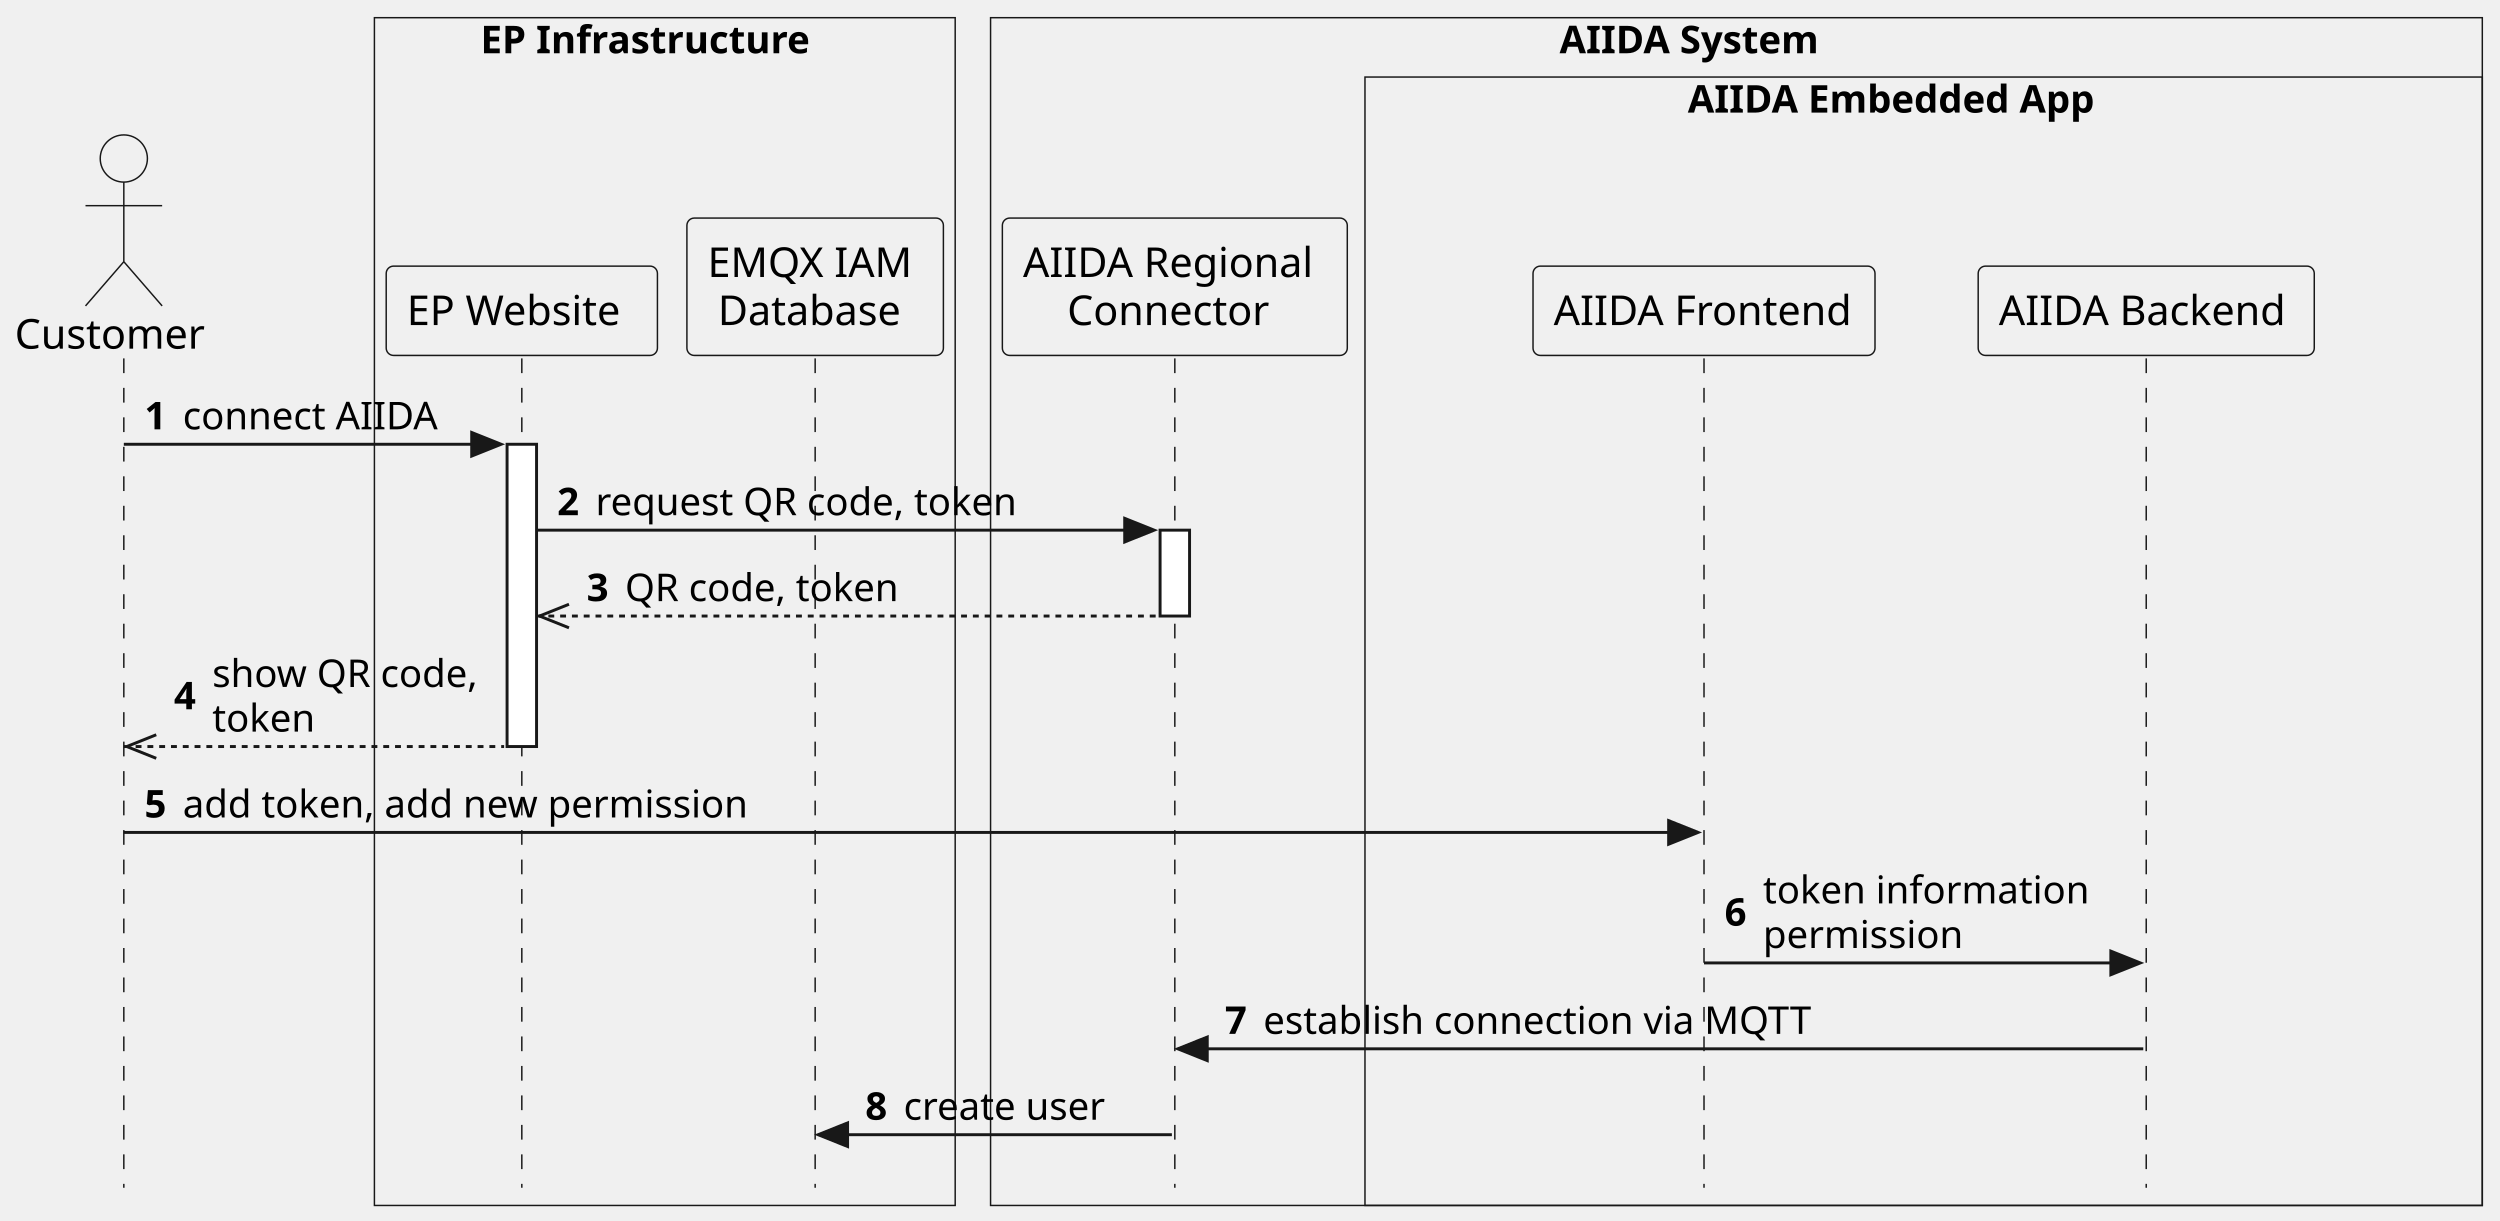
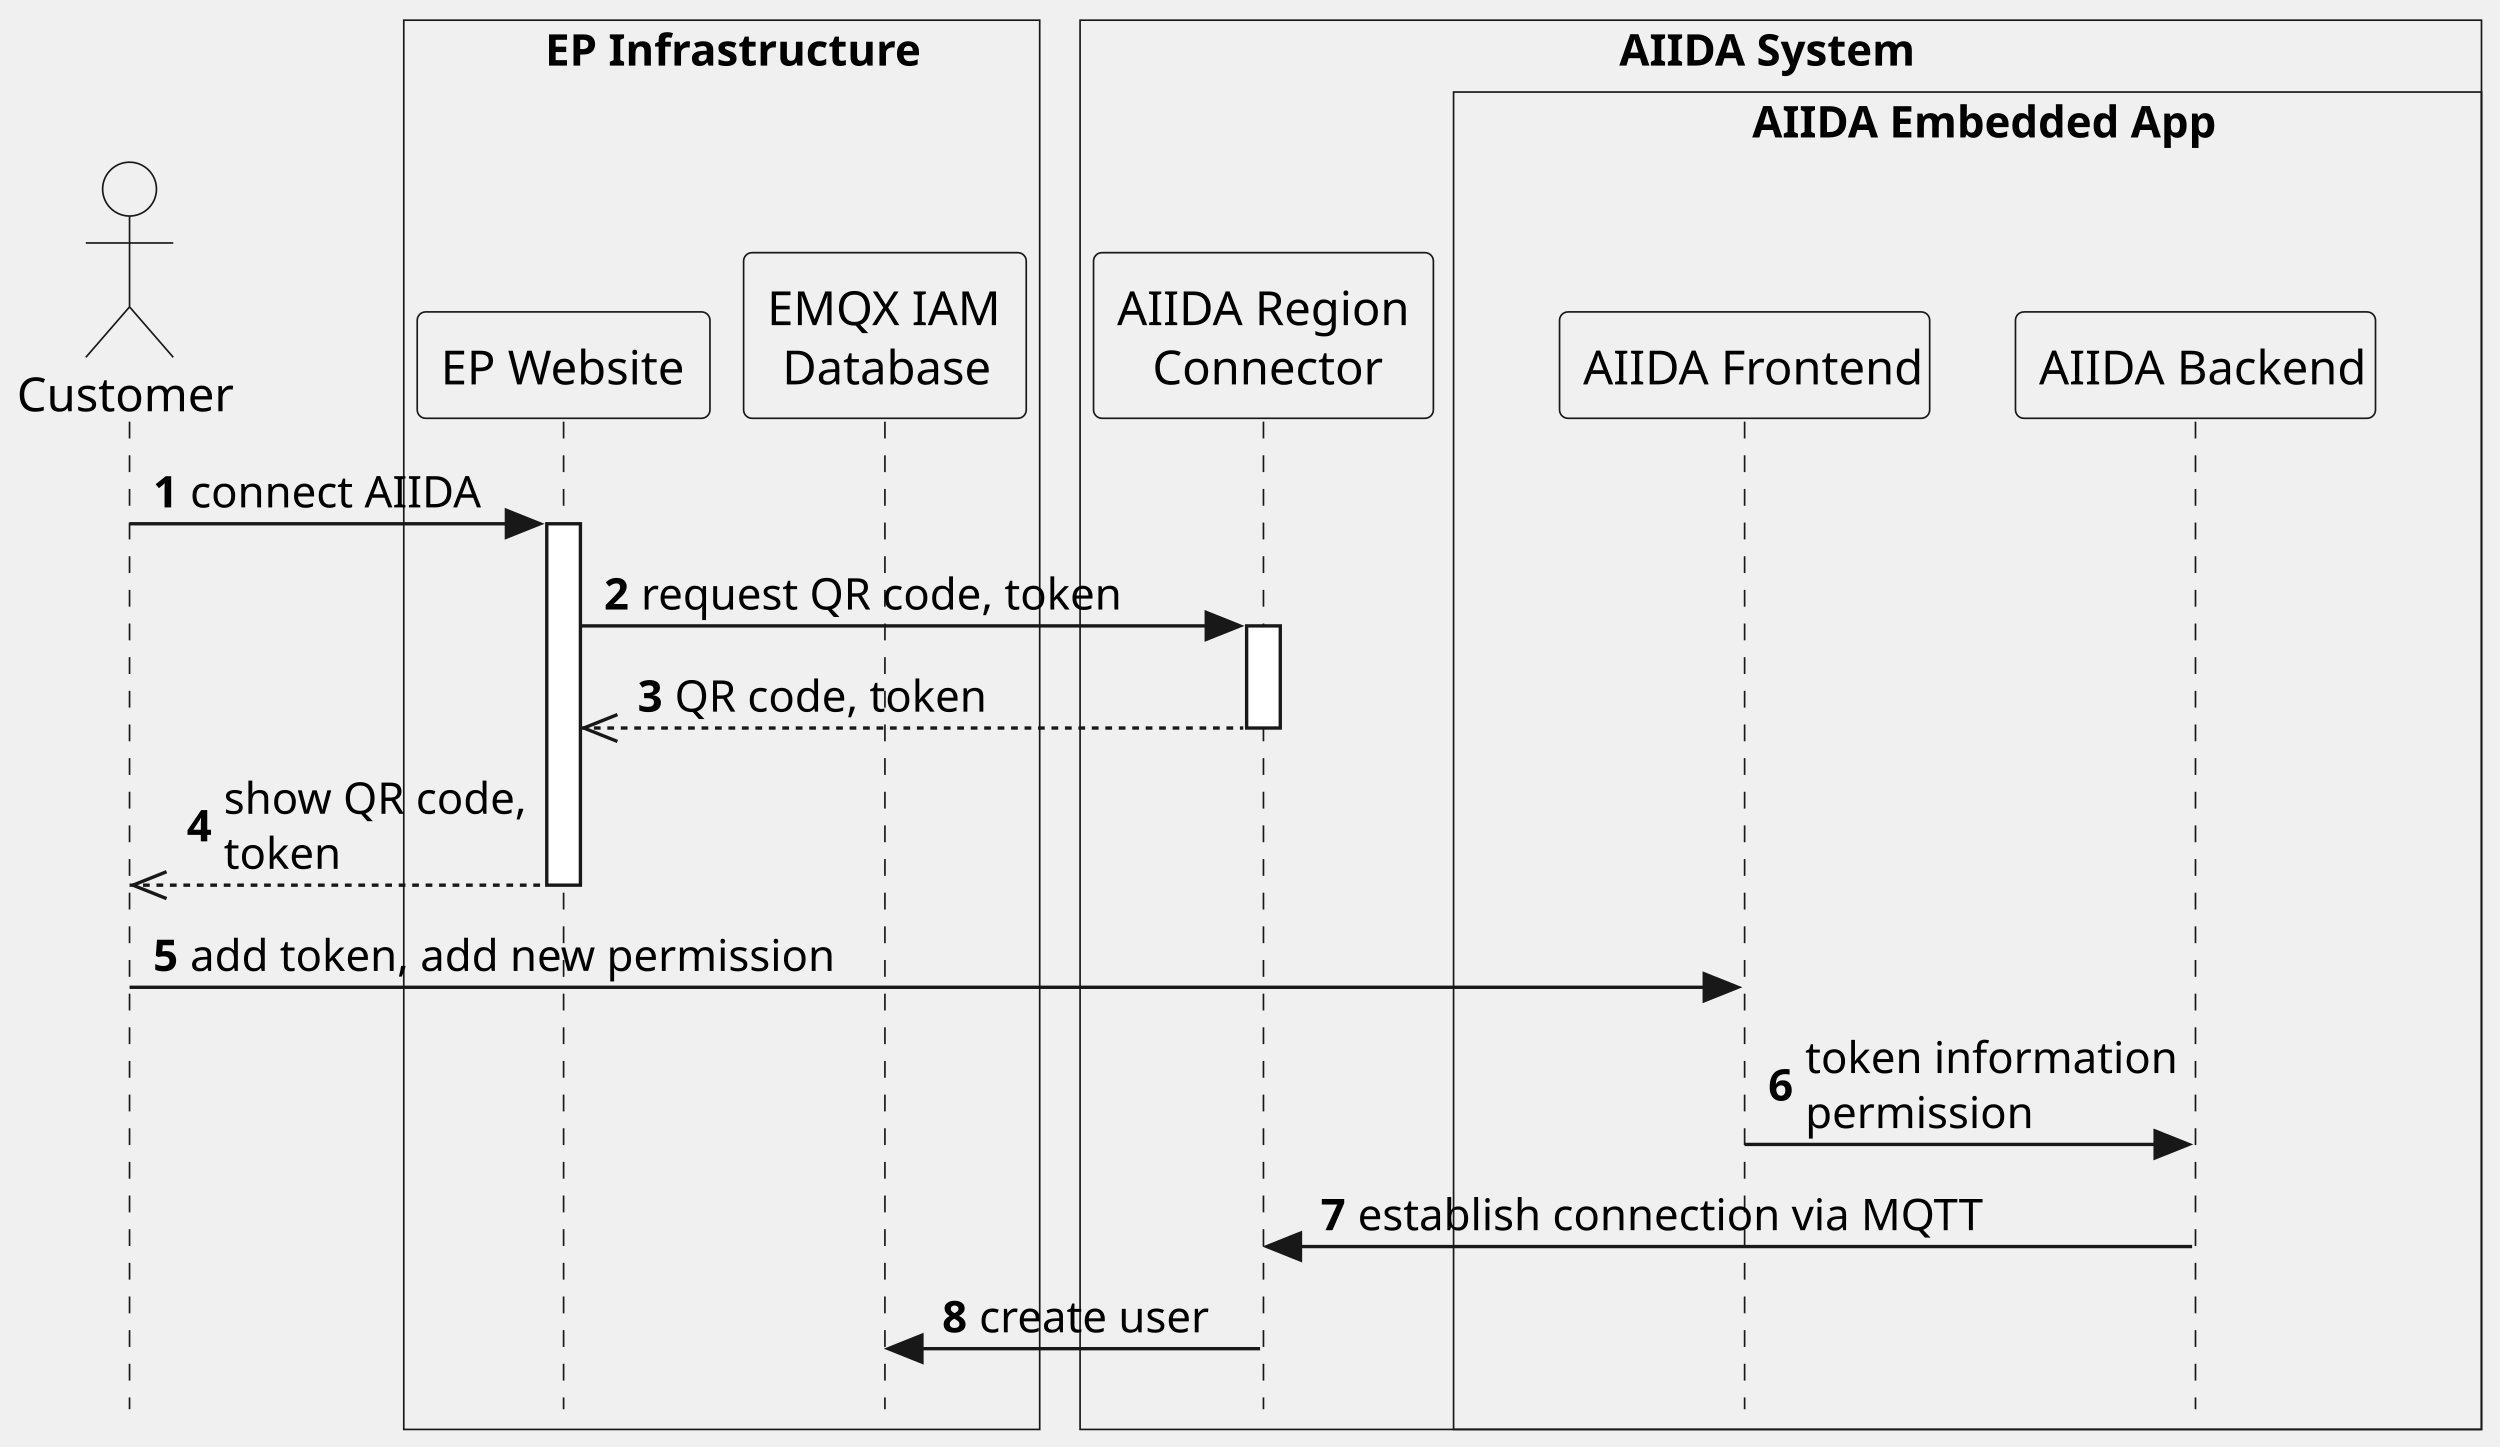
- <svg xmlns="http://www.w3.org/2000/svg" contentStyleType="text/css" height="414px" preserveAspectRatio="none" style="width:848px;height:414px;background:#FFFFFF;" version="1.1" viewBox="0 0 848 414" width="848px" zoomAndPan="magnify">
+ <svg xmlns="http://www.w3.org/2000/svg" contentStyleType="text/css" height="430px" preserveAspectRatio="none" style="width:743px;height:430px;background:#FFFFFF;" version="1.1" viewBox="0 0 743 430" width="743px" zoomAndPan="magnify">
  <defs />
  <g>
-     <rect fill="none" height="402.891" style="stroke:#181818;stroke-width:0.5;" width="197" x="127" y="6" />
-     <text fill="#000000" font-family="sans-serif" font-size="13" font-weight="bold" lengthAdjust="spacing" textLength="125" x="163" y="18.067">EP Infrastructure</text>
-     <rect fill="none" height="402.891" style="stroke:#181818;stroke-width:0.5;" width="506" x="336" y="6" />
-     <text fill="#000000" font-family="sans-serif" font-size="13" font-weight="bold" lengthAdjust="spacing" textLength="98" x="529" y="18.067">AIIDA System</text>
-     <rect fill="none" height="382.758" style="stroke:#181818;stroke-width:0.5;" width="379" x="463" y="26.133" />
-     <text fill="#000000" font-family="sans-serif" font-size="13" font-weight="bold" lengthAdjust="spacing" textLength="160" x="572.5" y="38.2">AIIDA Embedded App</text>
-     <line style="stroke:#181818;stroke-width:0.5;stroke-dasharray:5.0,5.0;" x1="42" x2="42" y1="121.562" y2="402.891" />
-     <line style="stroke:#181818;stroke-width:0.5;stroke-dasharray:5.0,5.0;" x1="177" x2="177" y1="121.562" y2="402.891" />
-     <rect fill="#FFFFFF" height="102.531" style="stroke:#181818;stroke-width:1.0;" width="10" x="172" y="150.695" />
-     <line style="stroke:#181818;stroke-width:0.5;stroke-dasharray:5.0,5.0;" x1="276.5" x2="276.5" y1="121.562" y2="402.891" />
-     <line style="stroke:#181818;stroke-width:0.5;stroke-dasharray:5.0,5.0;" x1="398.5" x2="398.5" y1="121.562" y2="402.891" />
-     <rect fill="#FFFFFF" height="29.133" style="stroke:#181818;stroke-width:1.0;" width="10" x="393.5" y="179.828" />
-     <line style="stroke:#181818;stroke-width:0.5;stroke-dasharray:5.0,5.0;" x1="578" x2="578" y1="121.562" y2="402.891" />
-     <line style="stroke:#181818;stroke-width:0.5;stroke-dasharray:5.0,5.0;" x1="728" x2="728" y1="121.562" y2="402.891" />
-     <text fill="#000000" font-family="sans-serif" font-size="14" lengthAdjust="spacing" textLength="68" x="5" y="118.261">Customer</text>
-     <ellipse cx="42" cy="53.766" fill="none" rx="8" ry="8" style="stroke:#181818;stroke-width:0.5;" />
-     <path d="M42,61.766 L42,88.766 M29,69.766 L55,69.766 M42,88.766 L29,103.766 M42,88.766 L55,103.766 " fill="none" style="stroke:#181818;stroke-width:0.5;" />
-     <rect fill="none" height="30.297" rx="2.5" ry="2.5" style="stroke:#181818;stroke-width:0.5;" width="92" x="131" y="90.266" />
-     <text fill="#000000" font-family="sans-serif" font-size="14" lengthAdjust="spacing" textLength="78" x="138" y="110.261">EP Website</text>
-     <rect fill="none" height="46.594" rx="2.5" ry="2.5" style="stroke:#181818;stroke-width:0.5;" width="87" x="233" y="73.969" />
-     <text fill="#000000" font-family="sans-serif" font-size="14" lengthAdjust="spacing" textLength="69" x="240" y="93.964">EMQX IAM</text>
-     <text fill="#000000" font-family="sans-serif" font-size="14" lengthAdjust="spacing" textLength="66" x="243.5" y="110.261">Database</text>
-     <rect fill="none" height="46.594" rx="2.5" ry="2.5" style="stroke:#181818;stroke-width:0.5;" width="117" x="340" y="73.969" />
-     <text fill="#000000" font-family="sans-serif" font-size="14" lengthAdjust="spacing" textLength="99" x="347" y="93.964">AIIDA Regional</text>
-     <text fill="#000000" font-family="sans-serif" font-size="14" lengthAdjust="spacing" textLength="73" x="362" y="110.261">Connector</text>
-     <rect fill="none" height="30.297" rx="2.5" ry="2.5" style="stroke:#181818;stroke-width:0.5;" width="116" x="520" y="90.266" />
-     <text fill="#000000" font-family="sans-serif" font-size="14" lengthAdjust="spacing" textLength="102" x="527" y="110.261">AIIDA Frontend</text>
-     <rect fill="none" height="30.297" rx="2.5" ry="2.5" style="stroke:#181818;stroke-width:0.5;" width="114" x="671" y="90.266" />
-     <text fill="#000000" font-family="sans-serif" font-size="14" lengthAdjust="spacing" textLength="100" x="678" y="110.261">AIIDA Backend</text>
-     <polygon fill="#181818" points="160,146.695,170,150.695,160,154.695" style="stroke:#181818;stroke-width:1.0;" />
-     <line style="stroke:#181818;stroke-width:1.0;" x1="42" x2="166" y1="150.695" y2="150.695" />
-     <text fill="#000000" font-family="sans-serif" font-size="13" font-weight="bold" lengthAdjust="spacing" textLength="9" x="49" y="145.629">1</text>
-     <text fill="#000000" font-family="sans-serif" font-size="13" lengthAdjust="spacing" textLength="89" x="62" y="145.629">connect AIIDA</text>
-     <polygon fill="#181818" points="381.5,175.828,391.5,179.828,381.5,183.828" style="stroke:#181818;stroke-width:1.0;" />
-     <line style="stroke:#181818;stroke-width:1.0;" x1="182" x2="387.5" y1="179.828" y2="179.828" />
-     <text fill="#000000" font-family="sans-serif" font-size="13" font-weight="bold" lengthAdjust="spacing" textLength="9" x="189" y="174.762">2</text>
-     <text fill="#000000" font-family="sans-serif" font-size="13" lengthAdjust="spacing" textLength="150" x="202" y="174.762">request QR code, token</text>
-     <line style="stroke:#181818;stroke-width:1.0;" x1="183" x2="193" y1="208.961" y2="204.961" />
-     <line style="stroke:#181818;stroke-width:1.0;" x1="183" x2="193" y1="208.961" y2="212.961" />
-     <line style="stroke:#181818;stroke-width:1.0;stroke-dasharray:2.0,2.0;" x1="182" x2="392.5" y1="208.961" y2="208.961" />
-     <text fill="#000000" font-family="sans-serif" font-size="13" font-weight="bold" lengthAdjust="spacing" textLength="9" x="199" y="203.895">3</text>
-     <text fill="#000000" font-family="sans-serif" font-size="13" lengthAdjust="spacing" textLength="97" x="212" y="203.895">QR code, token</text>
-     <line style="stroke:#181818;stroke-width:1.0;" x1="43" x2="53" y1="253.227" y2="249.227" />
-     <line style="stroke:#181818;stroke-width:1.0;" x1="43" x2="53" y1="253.227" y2="257.227" />
-     <line style="stroke:#181818;stroke-width:1.0;stroke-dasharray:2.0,2.0;" x1="42" x2="171" y1="253.227" y2="253.227" />
-     <text fill="#000000" font-family="sans-serif" font-size="13" font-weight="bold" lengthAdjust="spacing" textLength="9" x="59" y="240.594">4</text>
-     <text fill="#000000" font-family="sans-serif" font-size="13" lengthAdjust="spacing" textLength="93" x="72" y="233.028">show QR code,</text>
-     <text fill="#000000" font-family="sans-serif" font-size="13" lengthAdjust="spacing" textLength="36" x="72" y="248.161">token</text>
-     <polygon fill="#181818" points="566,278.359,576,282.359,566,286.359" style="stroke:#181818;stroke-width:1.0;" />
-     <line style="stroke:#181818;stroke-width:1.0;" x1="42" x2="572" y1="282.359" y2="282.359" />
-     <text fill="#000000" font-family="sans-serif" font-size="13" font-weight="bold" lengthAdjust="spacing" textLength="9" x="49" y="277.293">5</text>
-     <text fill="#000000" font-family="sans-serif" font-size="13" lengthAdjust="spacing" textLength="199" x="62" y="277.293">add token, add new permission</text>
-     <polygon fill="#181818" points="716,322.625,726,326.625,716,330.625" style="stroke:#181818;stroke-width:1.0;" />
-     <line style="stroke:#181818;stroke-width:1.0;" x1="578" x2="722" y1="326.625" y2="326.625" />
-     <text fill="#000000" font-family="sans-serif" font-size="13" font-weight="bold" lengthAdjust="spacing" textLength="9" x="585" y="313.993">6</text>
-     <text fill="#000000" font-family="sans-serif" font-size="13" lengthAdjust="spacing" textLength="113" x="598" y="306.426">token information</text>
-     <text fill="#000000" font-family="sans-serif" font-size="13" lengthAdjust="spacing" textLength="70" x="598" y="321.559">permission</text>
-     <polygon fill="#181818" points="409.5,351.758,399.5,355.758,409.5,359.758" style="stroke:#181818;stroke-width:1.0;" />
-     <line style="stroke:#181818;stroke-width:1.0;" x1="403.5" x2="727" y1="355.758" y2="355.758" />
-     <text fill="#000000" font-family="sans-serif" font-size="13" font-weight="bold" lengthAdjust="spacing" textLength="9" x="415.5" y="350.692">7</text>
-     <text fill="#000000" font-family="sans-serif" font-size="13" lengthAdjust="spacing" textLength="192" x="428.5" y="350.692">establish connection via MQTT</text>
-     <polygon fill="#181818" points="287.5,380.891,277.5,384.891,287.5,388.891" style="stroke:#181818;stroke-width:1.0;" />
-     <line style="stroke:#181818;stroke-width:1.0;" x1="281.5" x2="397.5" y1="384.891" y2="384.891" />
-     <text fill="#000000" font-family="sans-serif" font-size="13" font-weight="bold" lengthAdjust="spacing" textLength="9" x="293.5" y="379.825">8</text>
-     <text fill="#000000" font-family="sans-serif" font-size="13" lengthAdjust="spacing" textLength="73" x="306.5" y="379.825">create user</text>
+     <rect fill="none" height="418.828" style="stroke:#181818;stroke-width:0.5;" width="189" x="120" y="6" />
+     <text fill="#000000" font-family="sans-serif" font-size="13" font-weight="bold" lengthAdjust="spacing" textLength="105" x="162" y="19.495">EP Infrastructure</text>
+     <rect fill="none" height="418.828" style="stroke:#181818;stroke-width:0.5;" width="416.5" x="321" y="6" />
+     <text fill="#000000" font-family="sans-serif" font-size="13" font-weight="bold" lengthAdjust="spacing" textLength="85" x="481.25" y="19.495">AIIDA System</text>
+     <rect fill="none" height="397.477" style="stroke:#181818;stroke-width:0.5;" width="305.5" x="432" y="27.352" />
+     <text fill="#000000" font-family="sans-serif" font-size="13" font-weight="bold" lengthAdjust="spacing" textLength="136" x="520.75" y="40.847">AIIDA Embedded App</text>
+     <line style="stroke:#181818;stroke-width:0.5;stroke-dasharray:5.0,5.0;" x1="38.5" x2="38.5" y1="125.312" y2="418.828" />
+     <line style="stroke:#181818;stroke-width:0.5;stroke-dasharray:5.0,5.0;" x1="167.5" x2="167.5" y1="125.312" y2="418.828" />
+     <rect fill="#FFFFFF" height="107.406" style="stroke:#181818;stroke-width:1.0;" width="10" x="162.5" y="155.664" />
+     <line style="stroke:#181818;stroke-width:0.5;stroke-dasharray:5.0,5.0;" x1="263" x2="263" y1="125.312" y2="418.828" />
+     <line style="stroke:#181818;stroke-width:0.5;stroke-dasharray:5.0,5.0;" x1="375.5" x2="375.5" y1="125.312" y2="418.828" />
+     <rect fill="#FFFFFF" height="30.352" style="stroke:#181818;stroke-width:1.0;" width="10" x="370.5" y="186.016" />
+     <line style="stroke:#181818;stroke-width:0.5;stroke-dasharray:5.0,5.0;" x1="518.5" x2="518.5" y1="125.312" y2="418.828" />
+     <line style="stroke:#181818;stroke-width:0.5;stroke-dasharray:5.0,5.0;" x1="652.5" x2="652.5" y1="125.312" y2="418.828" />
+     <text fill="#000000" font-family="sans-serif" font-size="14" lengthAdjust="spacing" textLength="61" x="5" y="122.236">Customer</text>
+     <ellipse cx="38.5" cy="56.203" fill="none" rx="8" ry="8" style="stroke:#181818;stroke-width:0.5;" />
+     <path d="M38.5,64.203 L38.5,91.203 M25.5,72.203 L51.5,72.203 M38.5,91.203 L25.5,106.203 M38.5,91.203 L51.5,106.203 " fill="none" style="stroke:#181818;stroke-width:0.5;" />
+     <rect fill="none" height="31.609" rx="2.5" ry="2.5" style="stroke:#181818;stroke-width:0.5;" width="87" x="124" y="92.703" />
+     <text fill="#000000" font-family="sans-serif" font-size="14" lengthAdjust="spacing" textLength="73" x="131" y="114.236">EP Website</text>
+     <rect fill="none" height="49.219" rx="2.5" ry="2.5" style="stroke:#181818;stroke-width:0.5;" width="84" x="221" y="75.094" />
+     <text fill="#000000" font-family="sans-serif" font-size="14" lengthAdjust="spacing" textLength="66" x="228" y="96.627">EMQX IAM</text>
+     <text fill="#000000" font-family="sans-serif" font-size="14" lengthAdjust="spacing" textLength="61" x="232.5" y="114.236">Database</text>
+     <rect fill="none" height="49.219" rx="2.5" ry="2.5" style="stroke:#181818;stroke-width:0.5;" width="101" x="325" y="75.094" />
+     <text fill="#000000" font-family="sans-serif" font-size="14" lengthAdjust="spacing" textLength="83" x="332" y="96.627">AIIDA Region</text>
+     <text fill="#000000" font-family="sans-serif" font-size="14" lengthAdjust="spacing" textLength="66" x="342.5" y="114.236">Connector</text>
+     <rect fill="none" height="31.609" rx="2.5" ry="2.5" style="stroke:#181818;stroke-width:0.5;" width="110" x="463.5" y="92.703" />
+     <text fill="#000000" font-family="sans-serif" font-size="14" lengthAdjust="spacing" textLength="96" x="470.5" y="114.236">AIIDA Frontend</text>
+     <rect fill="none" height="31.609" rx="2.5" ry="2.5" style="stroke:#181818;stroke-width:0.5;" width="107" x="599" y="92.703" />
+     <text fill="#000000" font-family="sans-serif" font-size="14" lengthAdjust="spacing" textLength="93" x="606" y="114.236">AIIDA Backend</text>
+     <polygon fill="#181818" points="150.5,151.664,160.5,155.664,150.5,159.664" style="stroke:#181818;stroke-width:1.0;" />
+     <line style="stroke:#181818;stroke-width:1.0;" x1="38.5" x2="156.5" y1="155.664" y2="155.664" />
+     <text fill="#000000" font-family="sans-serif" font-size="13" font-weight="bold" lengthAdjust="spacing" textLength="7" x="45.5" y="150.808">1</text>
+     <text fill="#000000" font-family="sans-serif" font-size="13" lengthAdjust="spacing" textLength="83" x="56.5" y="150.808">connect AIIDA</text>
+     <polygon fill="#181818" points="358.5,182.016,368.5,186.016,358.5,190.016" style="stroke:#181818;stroke-width:1.0;" />
+     <line style="stroke:#181818;stroke-width:1.0;" x1="172.5" x2="364.5" y1="186.016" y2="186.016" />
+     <text fill="#000000" font-family="sans-serif" font-size="13" font-weight="bold" lengthAdjust="spacing" textLength="7" x="179.5" y="181.159">2</text>
+     <text fill="#000000" font-family="sans-serif" font-size="13" lengthAdjust="spacing" textLength="138" x="190.5" y="181.159">request QR code, token</text>
+     <line style="stroke:#181818;stroke-width:1.0;" x1="173.5" x2="183.5" y1="216.367" y2="212.367" />
+     <line style="stroke:#181818;stroke-width:1.0;" x1="173.5" x2="183.5" y1="216.367" y2="220.367" />
+     <line style="stroke:#181818;stroke-width:1.0;stroke-dasharray:2.0,2.0;" x1="172.5" x2="369.5" y1="216.367" y2="216.367" />
+     <text fill="#000000" font-family="sans-serif" font-size="13" font-weight="bold" lengthAdjust="spacing" textLength="7" x="189.5" y="211.511">3</text>
+     <text fill="#000000" font-family="sans-serif" font-size="13" lengthAdjust="spacing" textLength="91" x="200.5" y="211.511">QR code, token</text>
+     <line style="stroke:#181818;stroke-width:1.0;" x1="39.5" x2="49.5" y1="263.07" y2="259.07" />
+     <line style="stroke:#181818;stroke-width:1.0;" x1="39.5" x2="49.5" y1="263.07" y2="267.07" />
+     <line style="stroke:#181818;stroke-width:1.0;stroke-dasharray:2.0,2.0;" x1="38.5" x2="161.5" y1="263.07" y2="263.07" />
+     <text fill="#000000" font-family="sans-serif" font-size="13" font-weight="bold" lengthAdjust="spacing" textLength="7" x="55.5" y="250.038">4</text>
+     <text fill="#000000" font-family="sans-serif" font-size="13" lengthAdjust="spacing" textLength="89" x="66.5" y="241.862">show QR code,</text>
+     <text fill="#000000" font-family="sans-serif" font-size="13" lengthAdjust="spacing" textLength="32" x="66.5" y="258.214">token</text>
+     <polygon fill="#181818" points="506.5,289.422,516.5,293.422,506.5,297.422" style="stroke:#181818;stroke-width:1.0;" />
+     <line style="stroke:#181818;stroke-width:1.0;" x1="38.5" x2="512.5" y1="293.422" y2="293.422" />
+     <text fill="#000000" font-family="sans-serif" font-size="13" font-weight="bold" lengthAdjust="spacing" textLength="7" x="45.5" y="288.565">5</text>
+     <text fill="#000000" font-family="sans-serif" font-size="13" lengthAdjust="spacing" textLength="180" x="56.5" y="288.565">add token, add new permission</text>
+     <polygon fill="#181818" points="640.5,336.125,650.5,340.125,640.5,344.125" style="stroke:#181818;stroke-width:1.0;" />
+     <line style="stroke:#181818;stroke-width:1.0;" x1="518.5" x2="646.5" y1="340.125" y2="340.125" />
+     <text fill="#000000" font-family="sans-serif" font-size="13" font-weight="bold" lengthAdjust="spacing" textLength="7" x="525.5" y="327.093">6</text>
+     <text fill="#000000" font-family="sans-serif" font-size="13" lengthAdjust="spacing" textLength="99" x="536.5" y="318.917">token information</text>
+     <text fill="#000000" font-family="sans-serif" font-size="13" lengthAdjust="spacing" textLength="63" x="536.5" y="335.269">permission</text>
+     <polygon fill="#181818" points="386.5,366.477,376.5,370.477,386.5,374.477" style="stroke:#181818;stroke-width:1.0;" />
+     <line style="stroke:#181818;stroke-width:1.0;" x1="380.5" x2="651.5" y1="370.477" y2="370.477" />
+     <text fill="#000000" font-family="sans-serif" font-size="13" font-weight="bold" lengthAdjust="spacing" textLength="7" x="392.5" y="365.62">7</text>
+     <text fill="#000000" font-family="sans-serif" font-size="13" lengthAdjust="spacing" textLength="177" x="403.5" y="365.62">establish connection via MQTT</text>
+     <polygon fill="#181818" points="274,396.828,264,400.828,274,404.828" style="stroke:#181818;stroke-width:1.0;" />
+     <line style="stroke:#181818;stroke-width:1.0;" x1="268" x2="374.5" y1="400.828" y2="400.828" />
+     <text fill="#000000" font-family="sans-serif" font-size="13" font-weight="bold" lengthAdjust="spacing" textLength="7" x="280" y="395.972">8</text>
+     <text fill="#000000" font-family="sans-serif" font-size="13" lengthAdjust="spacing" textLength="65" x="291" y="395.972">create user</text>
  </g>
</svg>
